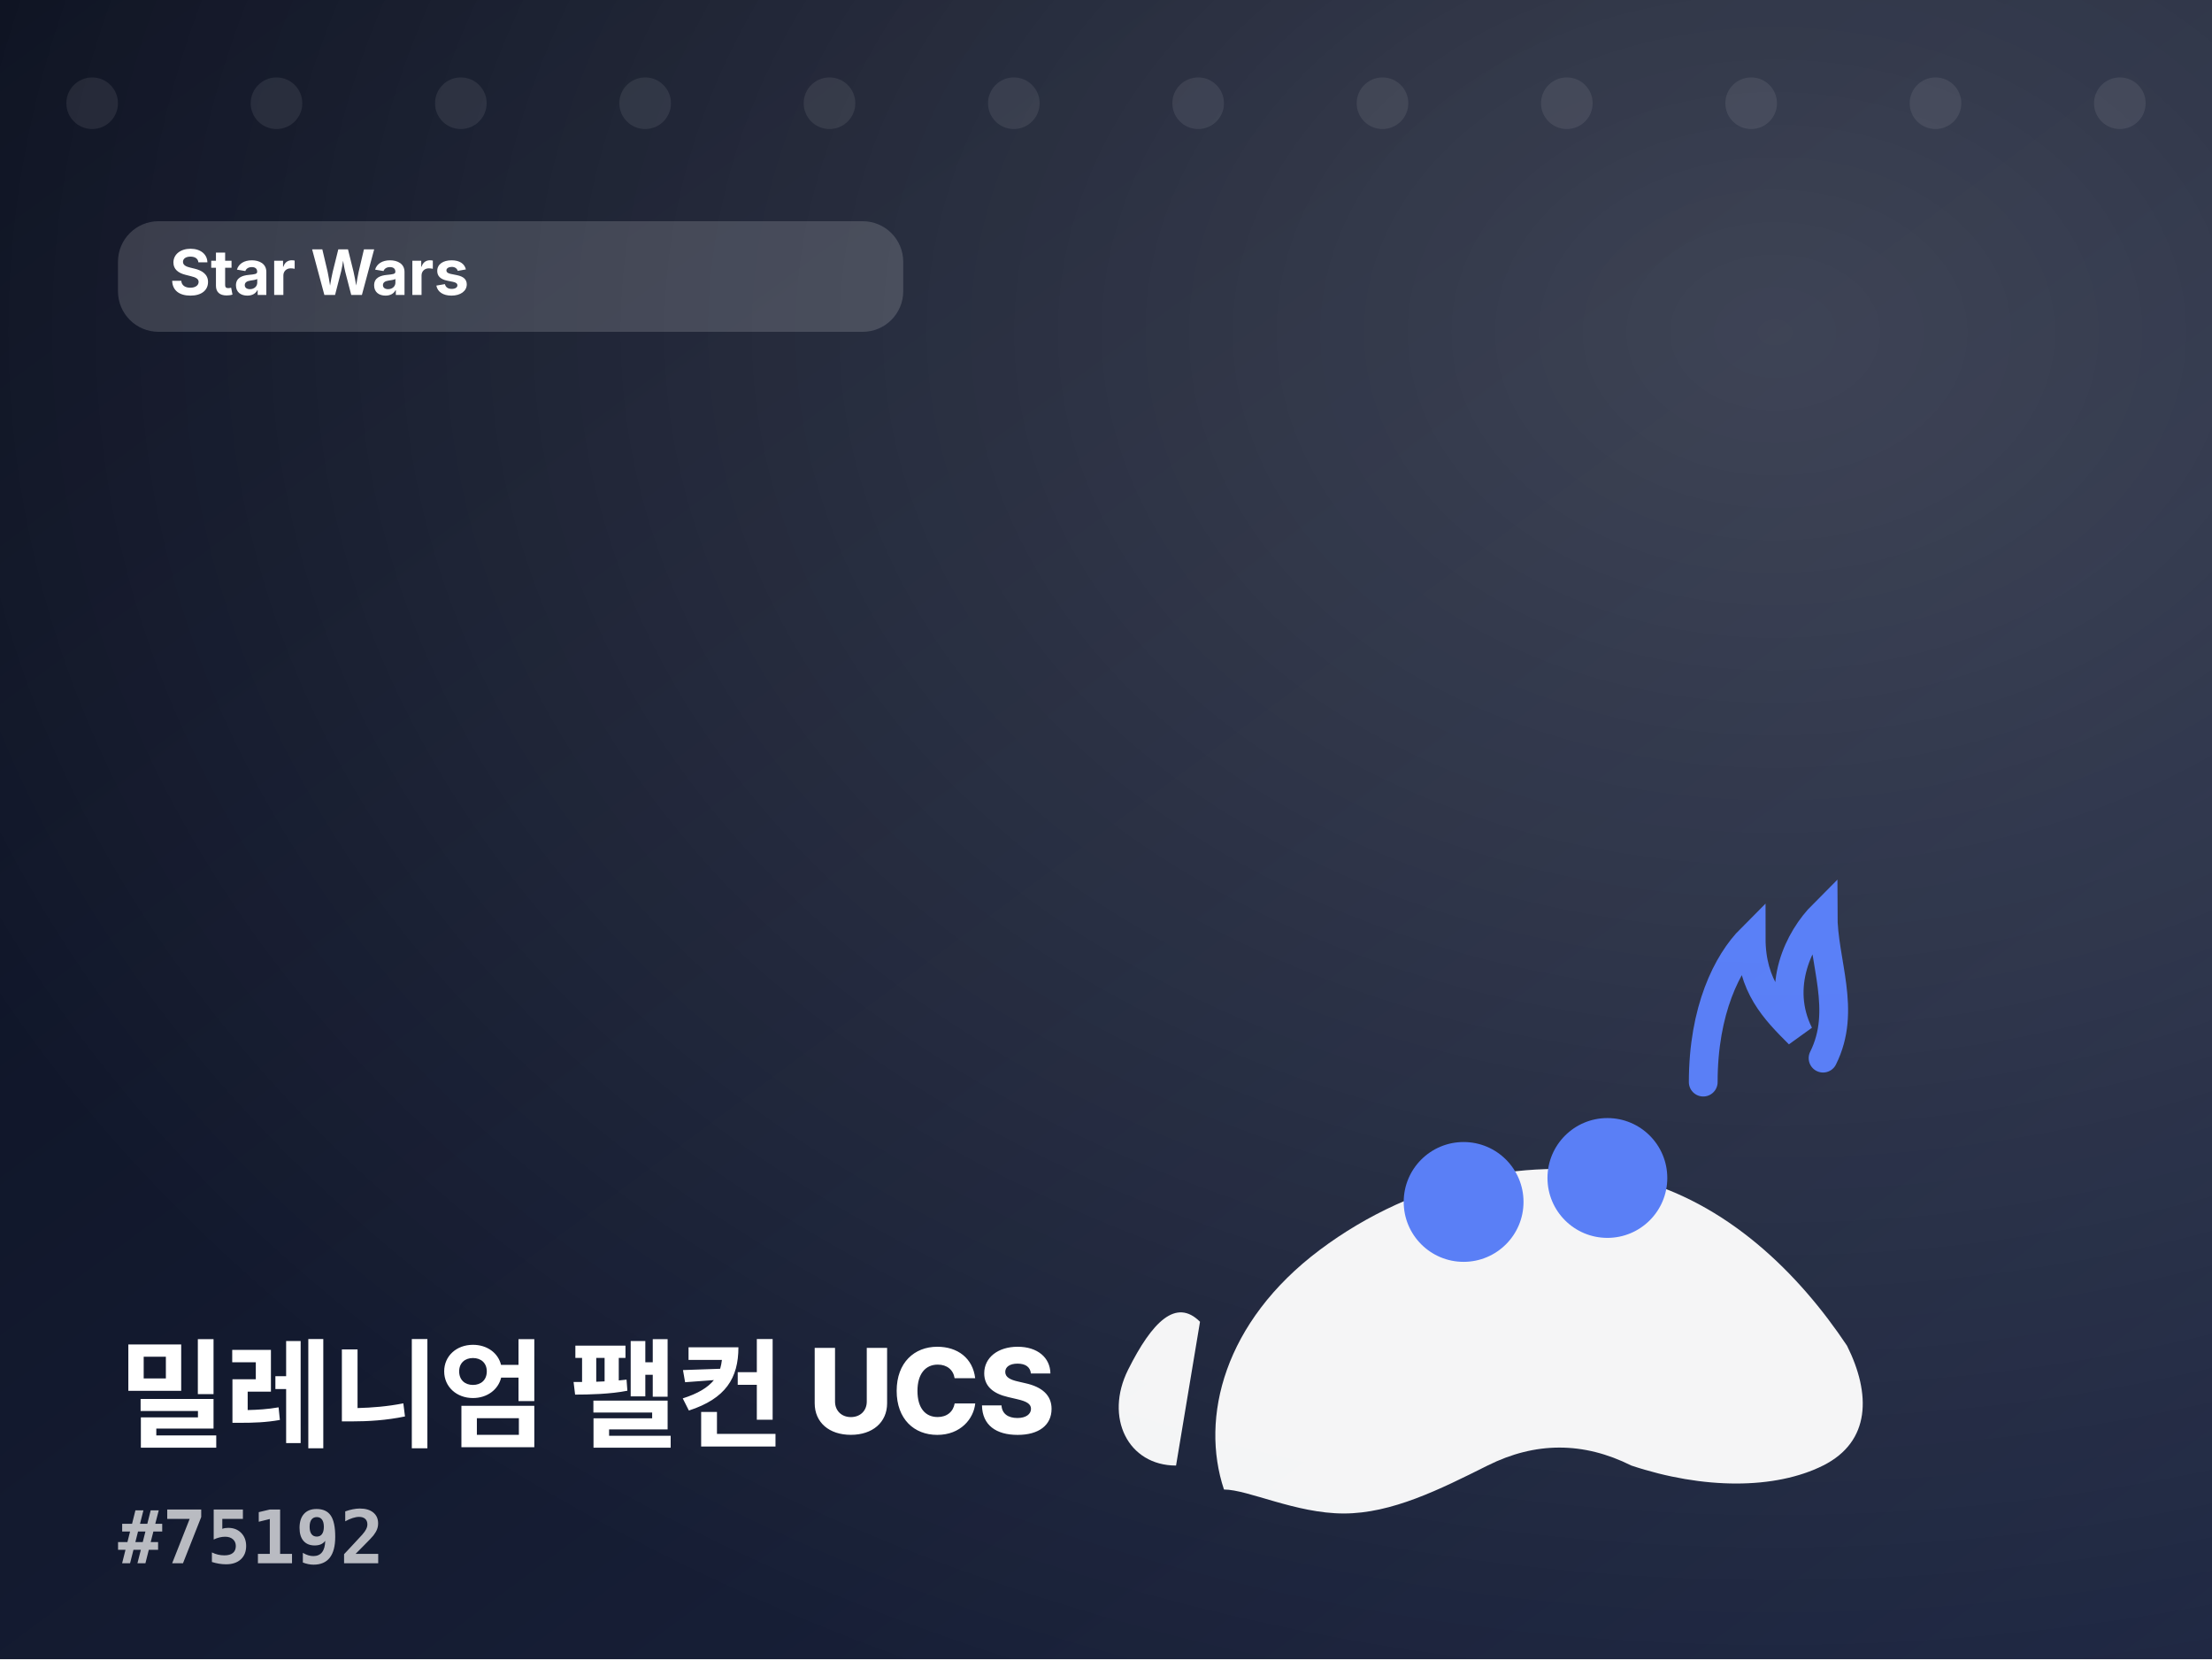
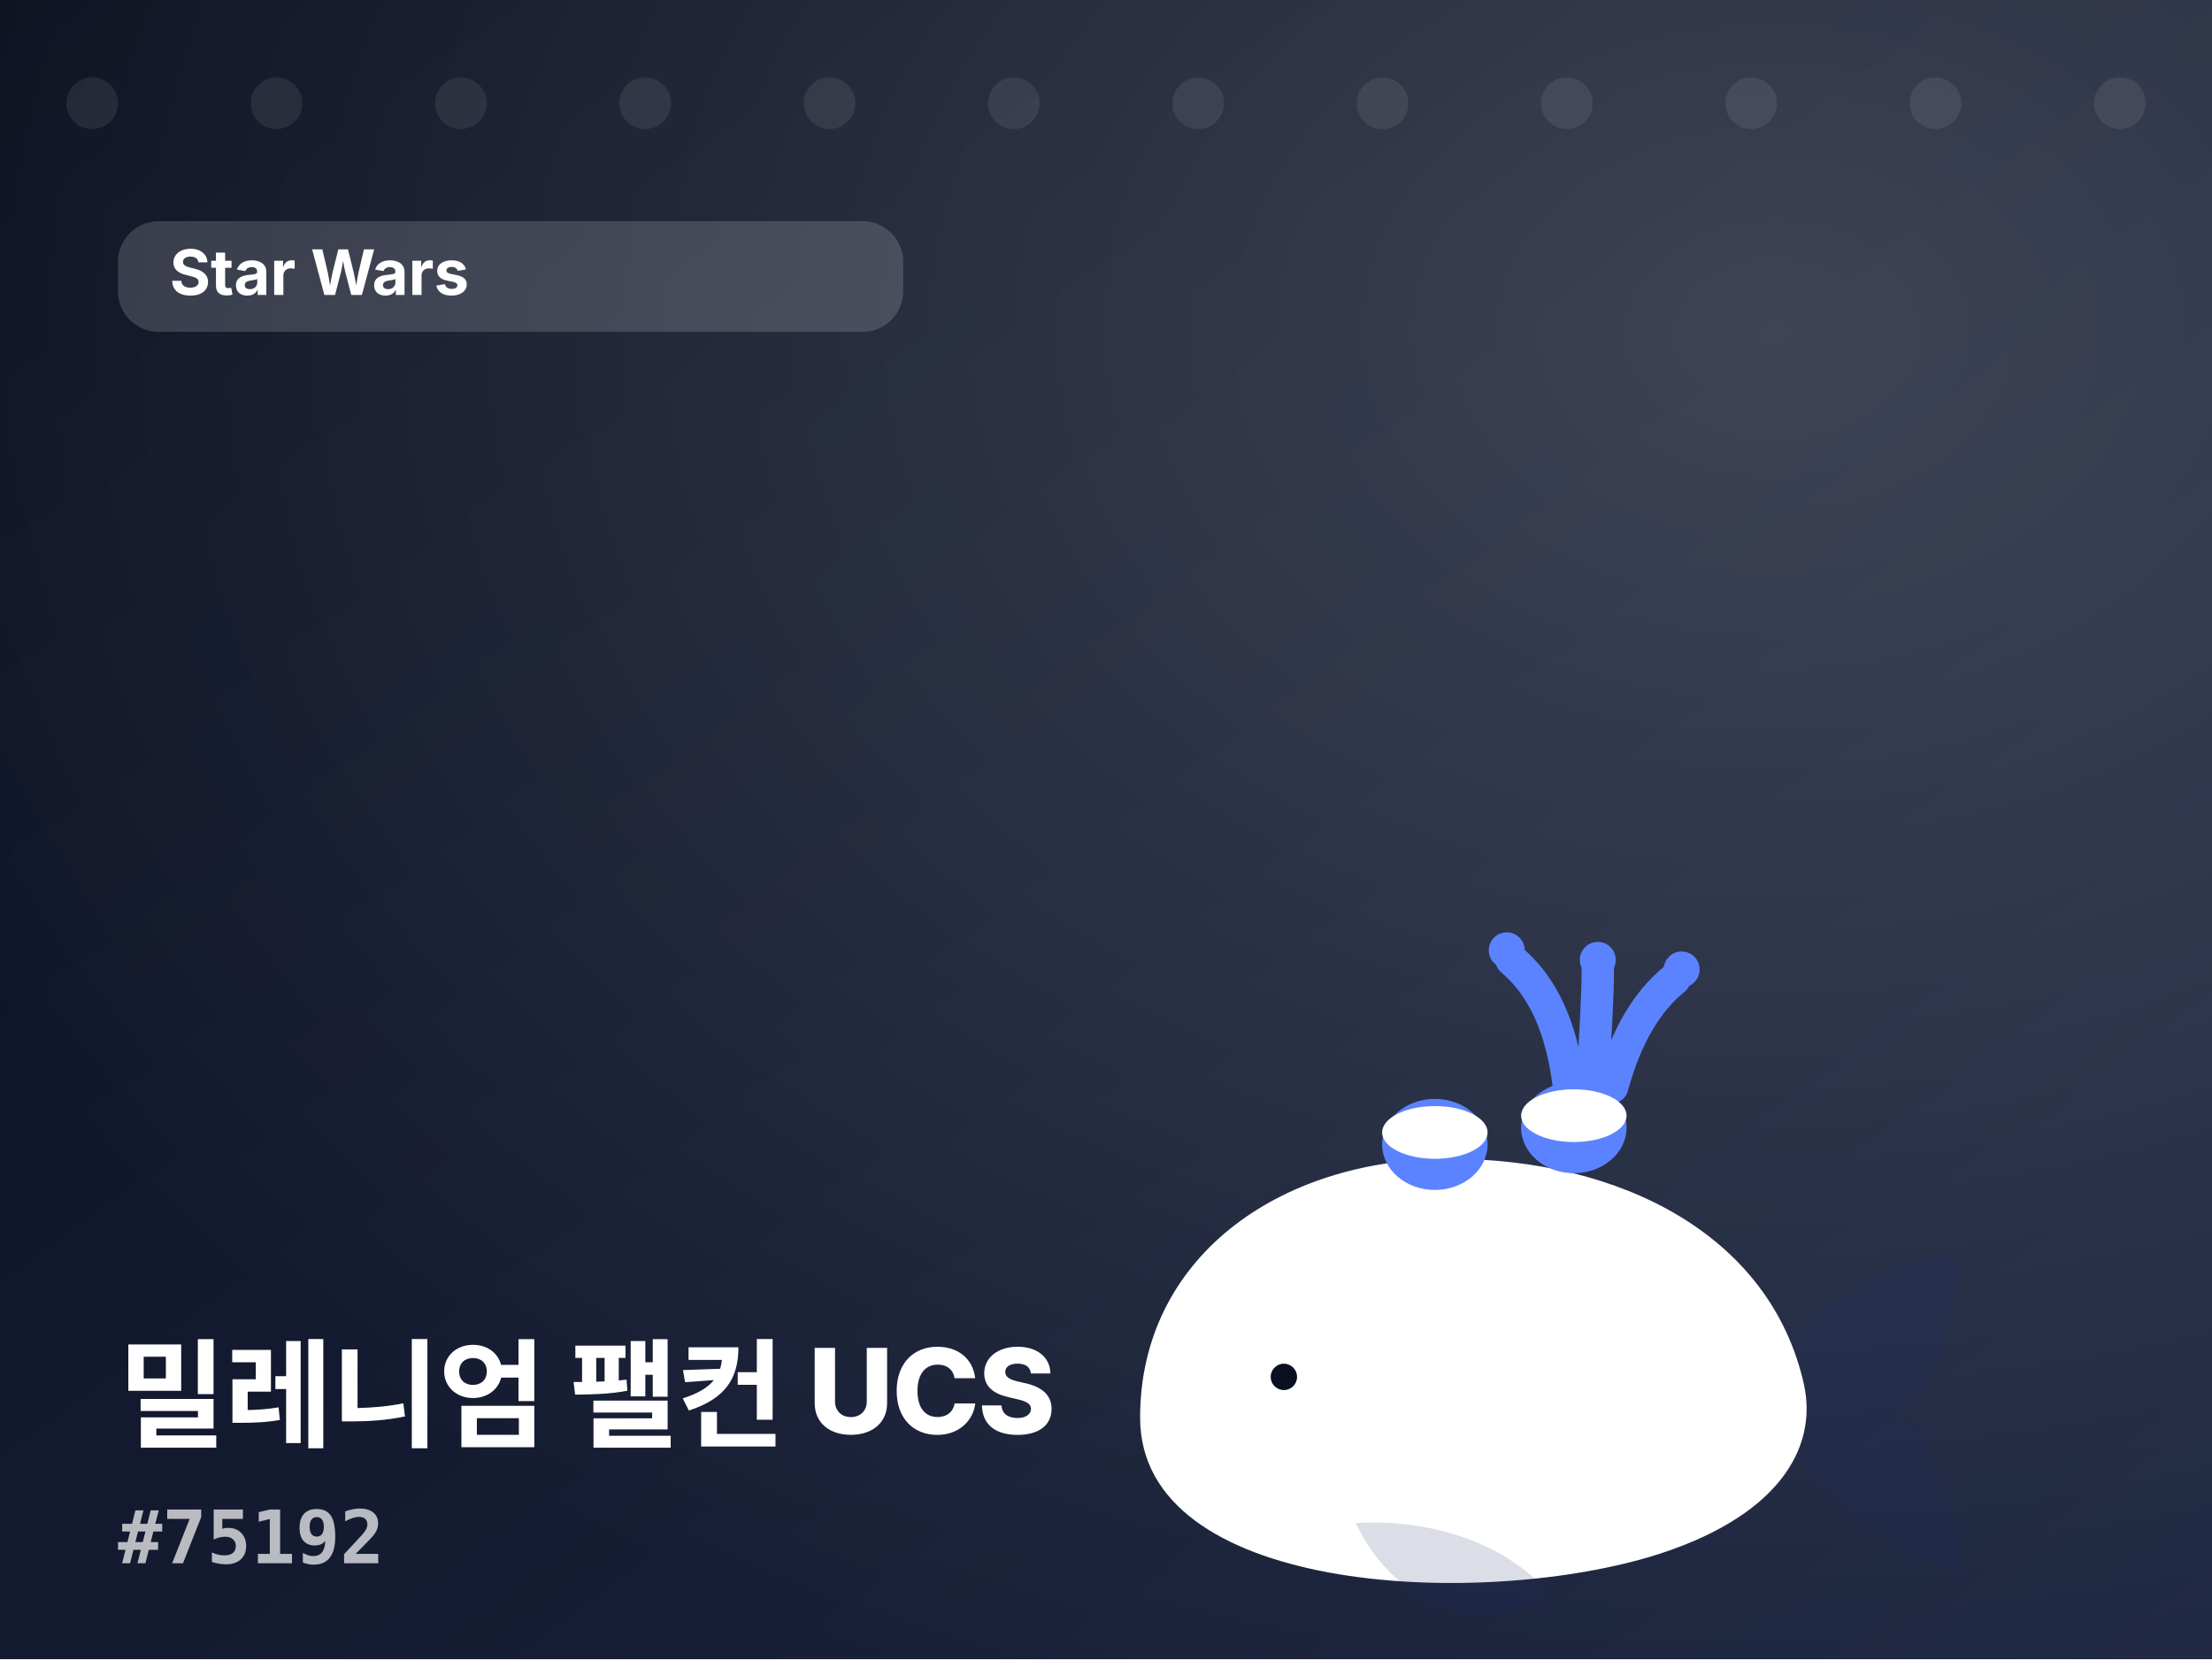
<svg xmlns="http://www.w3.org/2000/svg" viewBox="0 0 1200 900" width="1200" height="900" role="img" aria-label="밀레니엄 팰컨 UCS">
  <defs>
    <linearGradient id="bg" x1="0" y1="0" x2="1" y2="1">
      <stop offset="0" stop-color="#0b1020" />
      <stop offset="1" stop-color="#1c2540" />
    </linearGradient>
    <radialGradient id="glow" cx="0.8" cy="0.2" r="0.9">
      <stop offset="0" stop-color="#ffffff" stop-opacity="0.18" />
      <stop offset="1" stop-color="#ffffff" stop-opacity="0" />
    </radialGradient>
  </defs>
  <rect width="1200" height="900" fill="url(#bg)" />
  <rect width="1200" height="900" fill="url(#glow)" />
  <circle cx="50" cy="56" r="14" fill="#ffffff" opacity="0.08" />
  <circle cx="150" cy="56" r="14" fill="#ffffff" opacity="0.08" />
  <circle cx="250" cy="56" r="14" fill="#ffffff" opacity="0.08" />
  <circle cx="350" cy="56" r="14" fill="#ffffff" opacity="0.08" />
  <circle cx="450" cy="56" r="14" fill="#ffffff" opacity="0.08" />
  <circle cx="550" cy="56" r="14" fill="#ffffff" opacity="0.08" />
  <circle cx="650" cy="56" r="14" fill="#ffffff" opacity="0.08" />
  <circle cx="750" cy="56" r="14" fill="#ffffff" opacity="0.08" />
  <circle cx="850" cy="56" r="14" fill="#ffffff" opacity="0.08" />
  <circle cx="950" cy="56" r="14" fill="#ffffff" opacity="0.08" />
  <circle cx="1050" cy="56" r="14" fill="#ffffff" opacity="0.08" />
  <circle cx="1150" cy="56" r="14" fill="#ffffff" opacity="0.08" />
-   <g transform="translate(560 470) scale(13)" opacity="0.95">
-     <path d="M8 26c-1-3 0-7 4-10s9-4 13-3c4 1 7 4 9 7 1 2 1 4-1 5s-5 1-8 0c-2-1-4-1-6 0s-4 2-6 2-4-1-5-1z" fill="#ffffff" />
-     <circle cx="18" cy="14" r="2.5" fill="#5c83ff" />
-     <circle cx="24" cy="13" r="2.5" fill="#5c83ff" />
-     <path d="M6 25c-2 0-3-2-2-4s2-3 3-2" fill="#ffffff" />
-     <path d="M28 9c0-3 1-5 2-6 0 2 1 3 2 4-1-2 0-4 1-5 0 2 1 4 0 6" stroke="#5c83ff" stroke-width="1.2" stroke-linecap="round" fill="none" />
+   <g transform="translate(560 470) scale(13)">
+     <g stroke="#5c83ff" stroke-width="1.35" stroke-linecap="round" fill="none">
+       <path d="M22.4 9.2C22.1 6.7 21.3 5 20 3.9" />
+       <path d="M23.4 8.9C23.5 6.8 23.6 5.5 23.6 4.3" />
+       <path d="M24.2 9.2C24.8 7 25.7 5.6 26.8 4.7" />
+     </g>
+     <circle cx="19.8" cy="3.5" r="0.75" fill="#5c83ff" />
+     <circle cx="23.6" cy="3.9" r="0.75" fill="#5c83ff" />
+     <circle cx="27.1" cy="4.3" r="0.75" fill="#5c83ff" />
+     <path d="M30.5 20.5C33.4 17.6 37 15.8 38.8 16.4C38.2 19 38.2 21.2 36.2 22.7C38.2 24.7 38.3 27.2 38.8 29.4C36 28.6 32.6 25.8 30.6 23.2Z" fill="rgba(27,47,102,0.16)" />
+     <path d="M4.5 23C4.5 16.4 10.2 12.2 17.4 12.2C24.6 12.2 30.8 15.4 32.2 21.6C32.8 24.3 31.1 27.2 25.8 28.8C18.4 31 4.5 30.3 4.5 23Z" fill="#ffffff" />
+     <path d="M13.5 27.4C15.2 31 18.9 32.1 21.6 30.4C19.9 28.3 16.7 27.2 13.5 27.4Z" fill="rgba(27,47,102,0.16)" />
+     <ellipse cx="16.8" cy="11.6" rx="2.2" ry="1.9" fill="#5c83ff" />
+     <ellipse cx="22.6" cy="10.9" rx="2.2" ry="1.9" fill="#5c83ff" />
+     <ellipse cx="16.8" cy="11.1" rx="2.2" ry="1.1" fill="#ffffff" />
+     <ellipse cx="22.6" cy="10.4" rx="2.2" ry="1.1" fill="#ffffff" />
+     <circle cx="10.8" cy="21.6" r="1.45" fill="#ffffff" />
+     <circle cx="10.5" cy="21.3" r="0.55" fill="#0b1020" />
  </g>
  <g font-family="-apple-system, 'Apple SD Gothic Neo', 'Noto Sans KR', sans-serif">
    <rect x="64" y="120" rx="22" ry="22" width="426" height="60" fill="#ffffff" opacity="0.16" />
    <text x="92" y="160" font-size="34" font-weight="700" fill="#ffffff">Star Wars</text>
    <text x="64" y="780" font-size="64" font-weight="800" fill="#ffffff" letter-spacing="-1">밀레니엄 팰컨 UCS</text>
    <text x="64" y="848" font-size="40" font-weight="700" fill="#ffffff" opacity="0.7" font-family="'SF Mono', ui-monospace, monospace">#75192</text>
  </g>
</svg>
